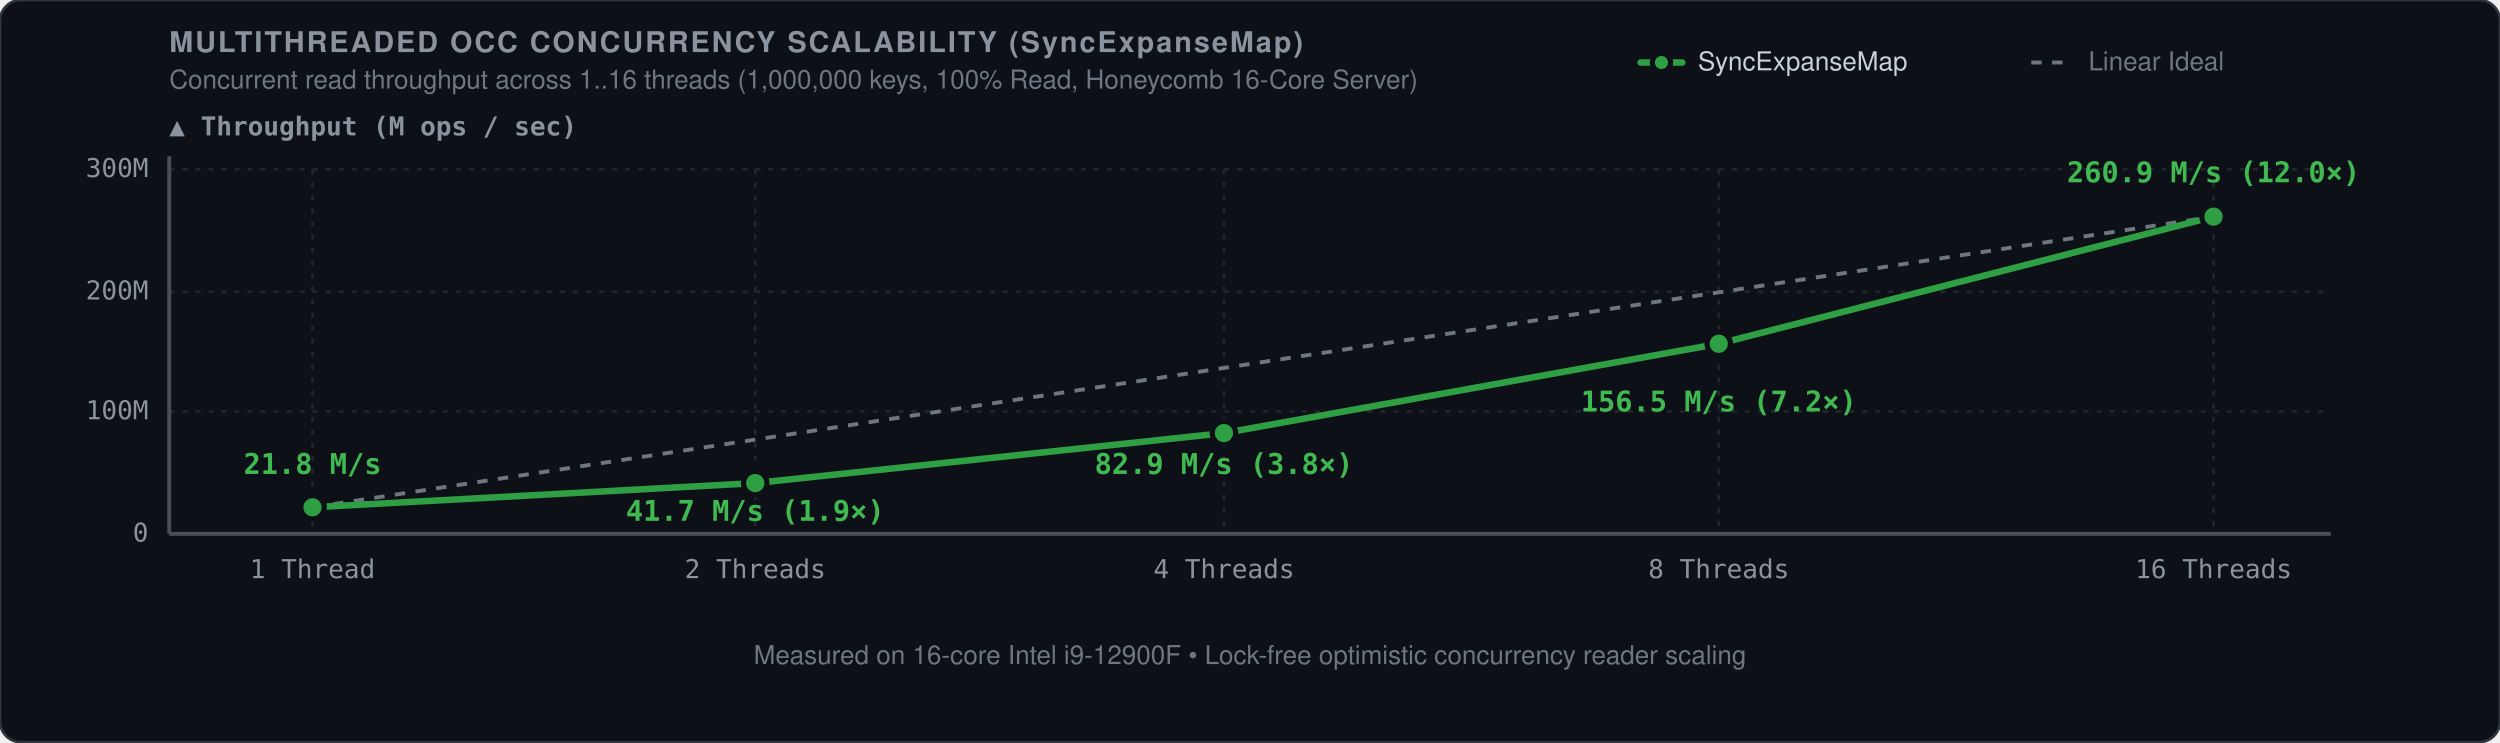
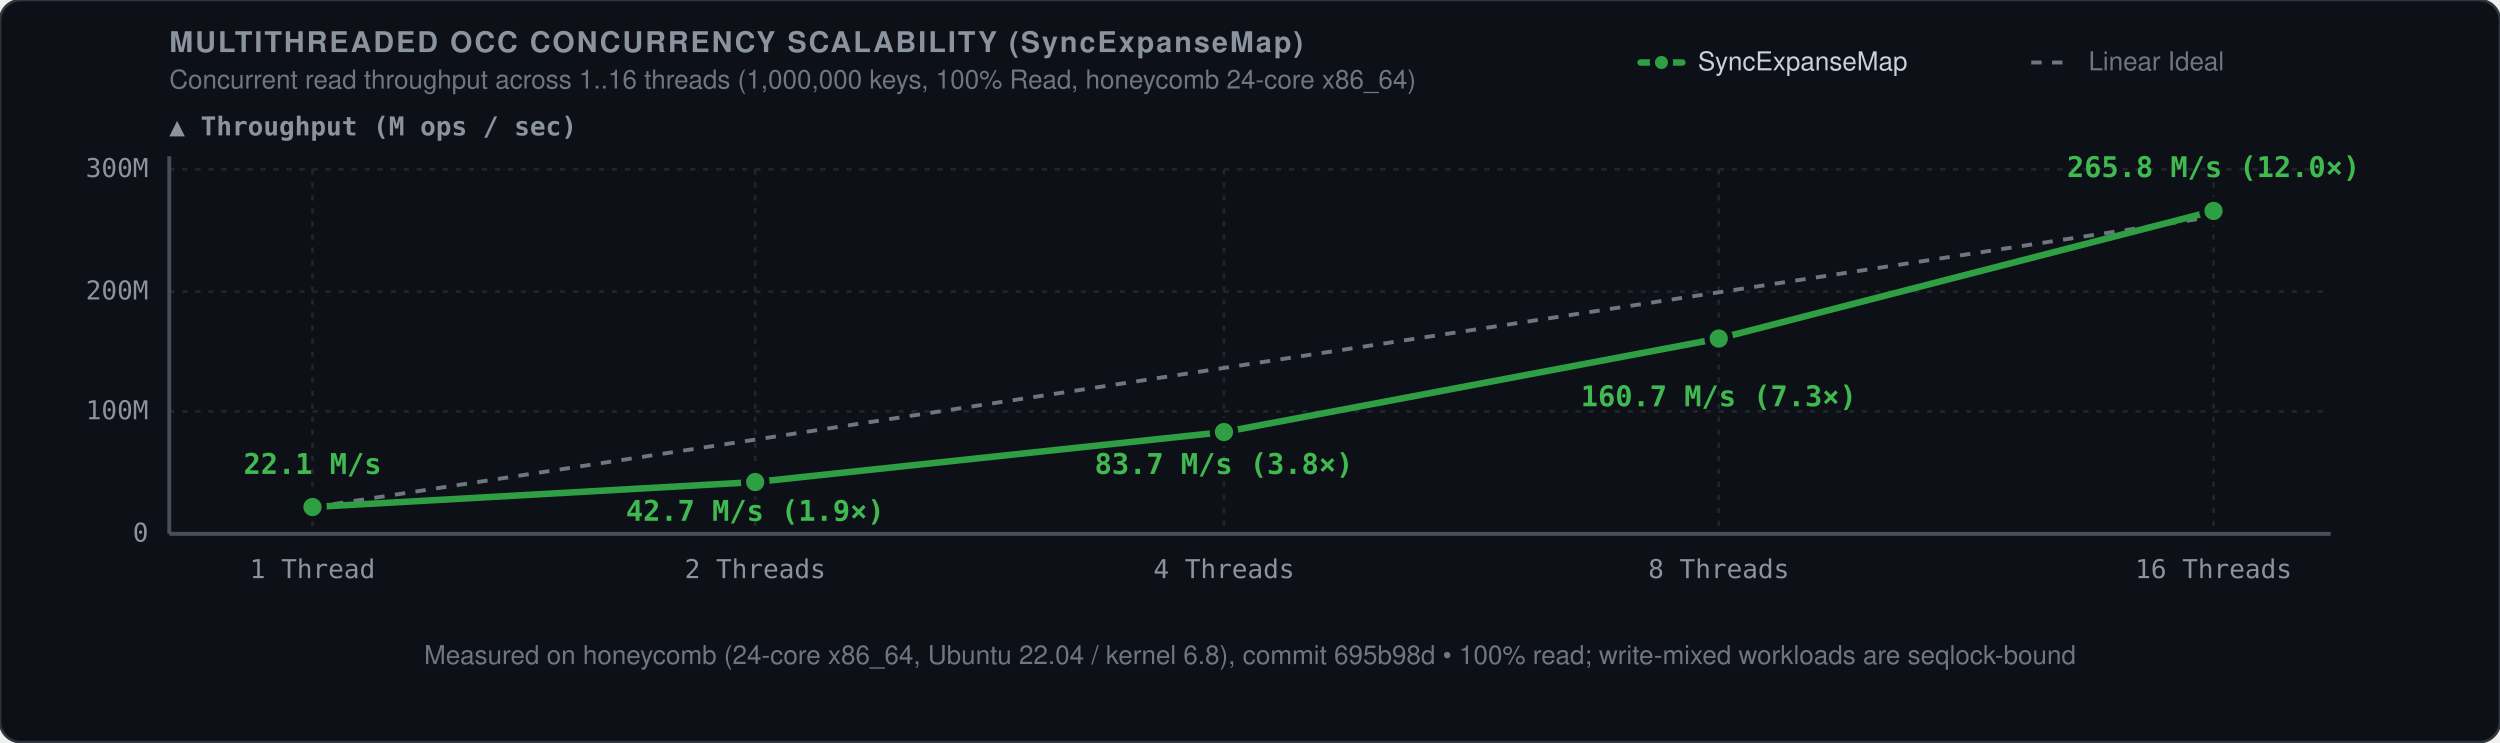
<svg xmlns="http://www.w3.org/2000/svg" viewBox="0 0 960 285" width="100%" height="100%">
  <defs>
    <style>
      .bg { fill: #0d1117; }
      .border { stroke: #30363d; stroke-width: 1px; fill: none; }
      .grid { stroke: #21262d; stroke-width: 1px; stroke-dasharray: 2,3; }
      .axis { stroke: #484f58; stroke-width: 1.5px; }
      
      .t-title { font-family: -apple-system, BlinkMacSystemFont, "Segoe UI", Helvetica, Arial, sans-serif; font-size: 11px; font-weight: 700; letter-spacing: 0.8px; fill: #8b949e; text-transform: uppercase; }
      .t-sub { font-family: -apple-system, BlinkMacSystemFont, "Segoe UI", Helvetica, Arial, sans-serif; font-size: 10px; fill: #6e7681; }
      .t-unit { font-family: ui-monospace, SFMono-Regular, Menlo, monospace; font-size: 10px; font-weight: 600; fill: #8b949e; }
      .t-tick { font-family: ui-monospace, SFMono-Regular, Menlo, monospace; font-size: 10px; fill: #8b949e; }
      .t-legend { font-family: -apple-system, BlinkMacSystemFont, "Segoe UI", Helvetica, Arial, sans-serif; font-size: 10px; fill: #c9d1d9; }
      
      .line-occ { fill: none; stroke: #2ea043; stroke-width: 2.5px; stroke-linecap: round; }
      .line-linear { fill: none; stroke: #6e7681; stroke-width: 1.5px; stroke-dasharray: 4,4; }
      .dot-occ { fill: #2ea043; stroke: #0d1117; stroke-width: 2px; }
      .t-tag { font-family: ui-monospace, SFMono-Regular, Menlo, monospace; font-size: 11px; font-weight: 700; fill: #3fb950; }

      @media (prefers-color-scheme: dark) {
        .bg { fill: #0d1117; }
        .border { stroke: #30363d; }
        .grid { stroke: #21262d; }
        .axis { stroke: #484f58; }
        .t-title { fill: #8b949e; }
        .t-sub { fill: #6e7681; }
        .t-unit { fill: #8b949e; }
        .t-tick { fill: #8b949e; }
        .t-legend { fill: #c9d1d9; }
        .line-occ { stroke: #2ea043; }
        .dot-occ { fill: #2ea043; stroke: #0d1117; }
        .line-linear { stroke: #6e7681; }
        .t-tag { fill: #3fb950; }
      }

      @media (prefers-color-scheme: light) {
        .bg { fill: #ffffff; }
        .border { stroke: #d0d7de; }
        .grid { stroke: #eaeef2; }
        .axis { stroke: #afb8c1; }
        .t-title { fill: #57606a; }
        .t-sub { fill: #8c959f; }
        .t-unit { fill: #57606a; }
        .t-tick { fill: #57606a; }
        .t-legend { fill: #1f2328; }
        .line-occ { stroke: #1a7f37; }
        .dot-occ { fill: #1a7f37; stroke: #ffffff; }
        .line-linear { stroke: #8c959f; }
        .t-tag { fill: #1a7f37; }
      }

      [data-theme="dark"] .bg, :root[data-theme="dark"] .bg { fill: #0d1117; }
      [data-theme="dark"] .border, :root[data-theme="dark"] .border { stroke: #30363d; }
      [data-theme="dark"] .grid, :root[data-theme="dark"] .grid { stroke: #21262d; }
      [data-theme="dark"] .axis, :root[data-theme="dark"] .axis { stroke: #484f58; }
      [data-theme="dark"] .t-title, :root[data-theme="dark"] .t-title { fill: #8b949e; }
      [data-theme="dark"] .t-sub, :root[data-theme="dark"] .t-sub { fill: #6e7681; }
      [data-theme="dark"] .t-unit, :root[data-theme="dark"] .t-unit { fill: #8b949e; }
      [data-theme="dark"] .t-tick, :root[data-theme="dark"] .t-tick { fill: #8b949e; }
      [data-theme="dark"] .t-legend, :root[data-theme="dark"] .t-legend { fill: #c9d1d9; }
      [data-theme="dark"] .line-occ, :root[data-theme="dark"] .line-occ { stroke: #2ea043; }
      [data-theme="dark"] .dot-occ, :root[data-theme="dark"] .dot-occ { fill: #2ea043; stroke: #0d1117; }
      [data-theme="dark"] .line-linear, :root[data-theme="dark"] .line-linear { stroke: #6e7681; }
      [data-theme="dark"] .t-tag, :root[data-theme="dark"] .t-tag { fill: #3fb950; }

      [data-theme="light"] .bg, :root[data-theme="light"] .bg { fill: #ffffff; }
      [data-theme="light"] .border, :root[data-theme="light"] .border { stroke: #d0d7de; }
      [data-theme="light"] .grid, :root[data-theme="light"] .grid { stroke: #eaeef2; }
      [data-theme="light"] .axis, :root[data-theme="light"] .axis { stroke: #afb8c1; }
      [data-theme="light"] .t-title, :root[data-theme="light"] .t-title { fill: #57606a; }
      [data-theme="light"] .t-sub, :root[data-theme="light"] .t-sub { fill: #8c959f; }
      [data-theme="light"] .t-unit, :root[data-theme="light"] .t-unit { fill: #57606a; }
      [data-theme="light"] .t-tick, :root[data-theme="light"] .t-tick { fill: #57606a; }
      [data-theme="light"] .t-legend, :root[data-theme="light"] .t-legend { fill: #1f2328; }
      [data-theme="light"] .line-occ, :root[data-theme="light"] .line-occ { stroke: #1a7f37; }
      [data-theme="light"] .dot-occ, :root[data-theme="light"] .dot-occ { fill: #1a7f37; stroke: #ffffff; }
      [data-theme="light"] .line-linear, :root[data-theme="light"] .line-linear { stroke: #8c959f; }
      [data-theme="light"] .t-tag, :root[data-theme="light"] .t-tag { fill: #1a7f37; }
    </style>
  </defs>
  <rect width="100%" height="100%" class="bg" rx="8" />
  <rect width="100%" height="100%" class="border" rx="8" />
  <g transform="translate(30, 20)">
    <text x="35" y="0" class="t-title">MULTITHREADED OCC CONCURRENCY SCALABILITY (SyncExpanseMap)</text>
-     <text x="35" y="14" class="t-sub">Concurrent read throughput across 1..16 threads (1,000,000 keys, 100% Read, Honeycomb 16-Core Server)</text>
+     <text x="35" y="14" class="t-sub">Concurrent read throughput across 1..16 threads (1,000,000 keys, 100% Read, honeycomb 24-core x86_64)</text>
    <g transform="translate(600, 0)">
      <line x1="0" y1="4" x2="16" y2="4" class="line-occ" />
      <circle cx="8" cy="4" r="3.5" class="dot-occ" />
      <text x="22" y="7" class="t-sub t-legend">SyncExpanseMap</text>
      <line x1="150" y1="4" x2="166" y2="4" class="line-linear" />
      <text x="172" y="7" class="t-sub">Linear Ideal</text>
    </g>
    <text x="35" y="32" class="t-unit">▲ Throughput (M ops / sec)</text>
    <line x1="35" y1="185" x2="865" y2="185" class="axis" />
    <text x="27" y="188" class="t-tick" text-anchor="end">0</text>
    <line x1="35" y1="138" x2="865" y2="138" class="grid" />
    <text x="27" y="141" class="t-tick" text-anchor="end">100M</text>
    <line x1="35" y1="92" x2="865" y2="92" class="grid" />
    <text x="27" y="95" class="t-tick" text-anchor="end">200M</text>
    <line x1="35" y1="45" x2="865" y2="45" class="grid" />
    <text x="27" y="48" class="t-tick" text-anchor="end">300M</text>
    <line x1="35" y1="40" x2="35" y2="185" class="axis" />
    <line x1="90" y1="45" x2="90" y2="185" class="grid" />
    <text x="90" y="202" class="t-tick" text-anchor="middle">1 Thread</text>
    <line x1="260" y1="45" x2="260" y2="185" class="grid" />
    <text x="260" y="202" class="t-tick" text-anchor="middle">2 Threads</text>
    <line x1="440" y1="45" x2="440" y2="185" class="grid" />
    <text x="440" y="202" class="t-tick" text-anchor="middle">4 Threads</text>
    <line x1="630" y1="45" x2="630" y2="185" class="grid" />
    <text x="630" y="202" class="t-tick" text-anchor="middle">8 Threads</text>
    <line x1="820" y1="45" x2="820" y2="185" class="grid" />
    <text x="820" y="202" class="t-tick" text-anchor="middle">16 Threads</text>
    <line x1="90" y1="174.8" x2="820" y2="63.2" class="line-linear" />
-     <polyline points="90,174.8 260,165.5 440,146.3 630,112.0 820,63.2" class="line-occ" />
-     <circle cx="90" cy="174.8" r="4.5" class="dot-occ" />
-     <text x="90" y="162" class="t-tag" text-anchor="middle">21.8 M/s</text>
-     <circle cx="260" cy="165.5" r="4.5" class="dot-occ" />
-     <text x="260" y="180" class="t-tag" text-anchor="middle">41.7 M/s (1.9×)</text>
-     <circle cx="440" cy="146.3" r="4.5" class="dot-occ" />
-     <text x="440" y="162" class="t-tag" text-anchor="middle">82.9 M/s (3.8×)</text>
-     <circle cx="630" cy="112.0" r="4.5" class="dot-occ" />
-     <text x="630" y="138" class="t-tag" text-anchor="middle">156.5 M/s (7.2×)</text>
-     <circle cx="820" cy="63.2" r="4.5" class="dot-occ" />
-     <text x="820" y="50" class="t-tag" text-anchor="middle">260.9 M/s (12.0×)</text>
-     <text x="450" y="235" class="t-sub" text-anchor="middle">Measured on 16-core Intel i9-12900F • Lock-free optimistic concurrency reader scaling</text>
+     <polyline points="90,174.7 260,165.1 440,145.9 630,110.0 820,61.0" class="line-occ" />
+     <circle cx="90" cy="174.7" r="4.5" class="dot-occ" />
+     <text x="90" y="162" class="t-tag" text-anchor="middle">22.1 M/s</text>
+     <circle cx="260" cy="165.1" r="4.5" class="dot-occ" />
+     <text x="260" y="180" class="t-tag" text-anchor="middle">42.7 M/s (1.9×)</text>
+     <circle cx="440" cy="145.9" r="4.5" class="dot-occ" />
+     <text x="440" y="162" class="t-tag" text-anchor="middle">83.7 M/s (3.8×)</text>
+     <circle cx="630" cy="110.0" r="4.5" class="dot-occ" />
+     <text x="630" y="136" class="t-tag" text-anchor="middle">160.7 M/s (7.3×)</text>
+     <circle cx="820" cy="61.0" r="4.5" class="dot-occ" />
+     <text x="820" y="48" class="t-tag" text-anchor="middle">265.8 M/s (12.0×)</text>
+     <text x="450" y="235" class="t-sub" text-anchor="middle">Measured on honeycomb (24-core x86_64, Ubuntu 22.04 / kernel 6.8), commit 695b98d • 100% read; write-mixed workloads are seqlock-bound</text>
  </g>
</svg>
